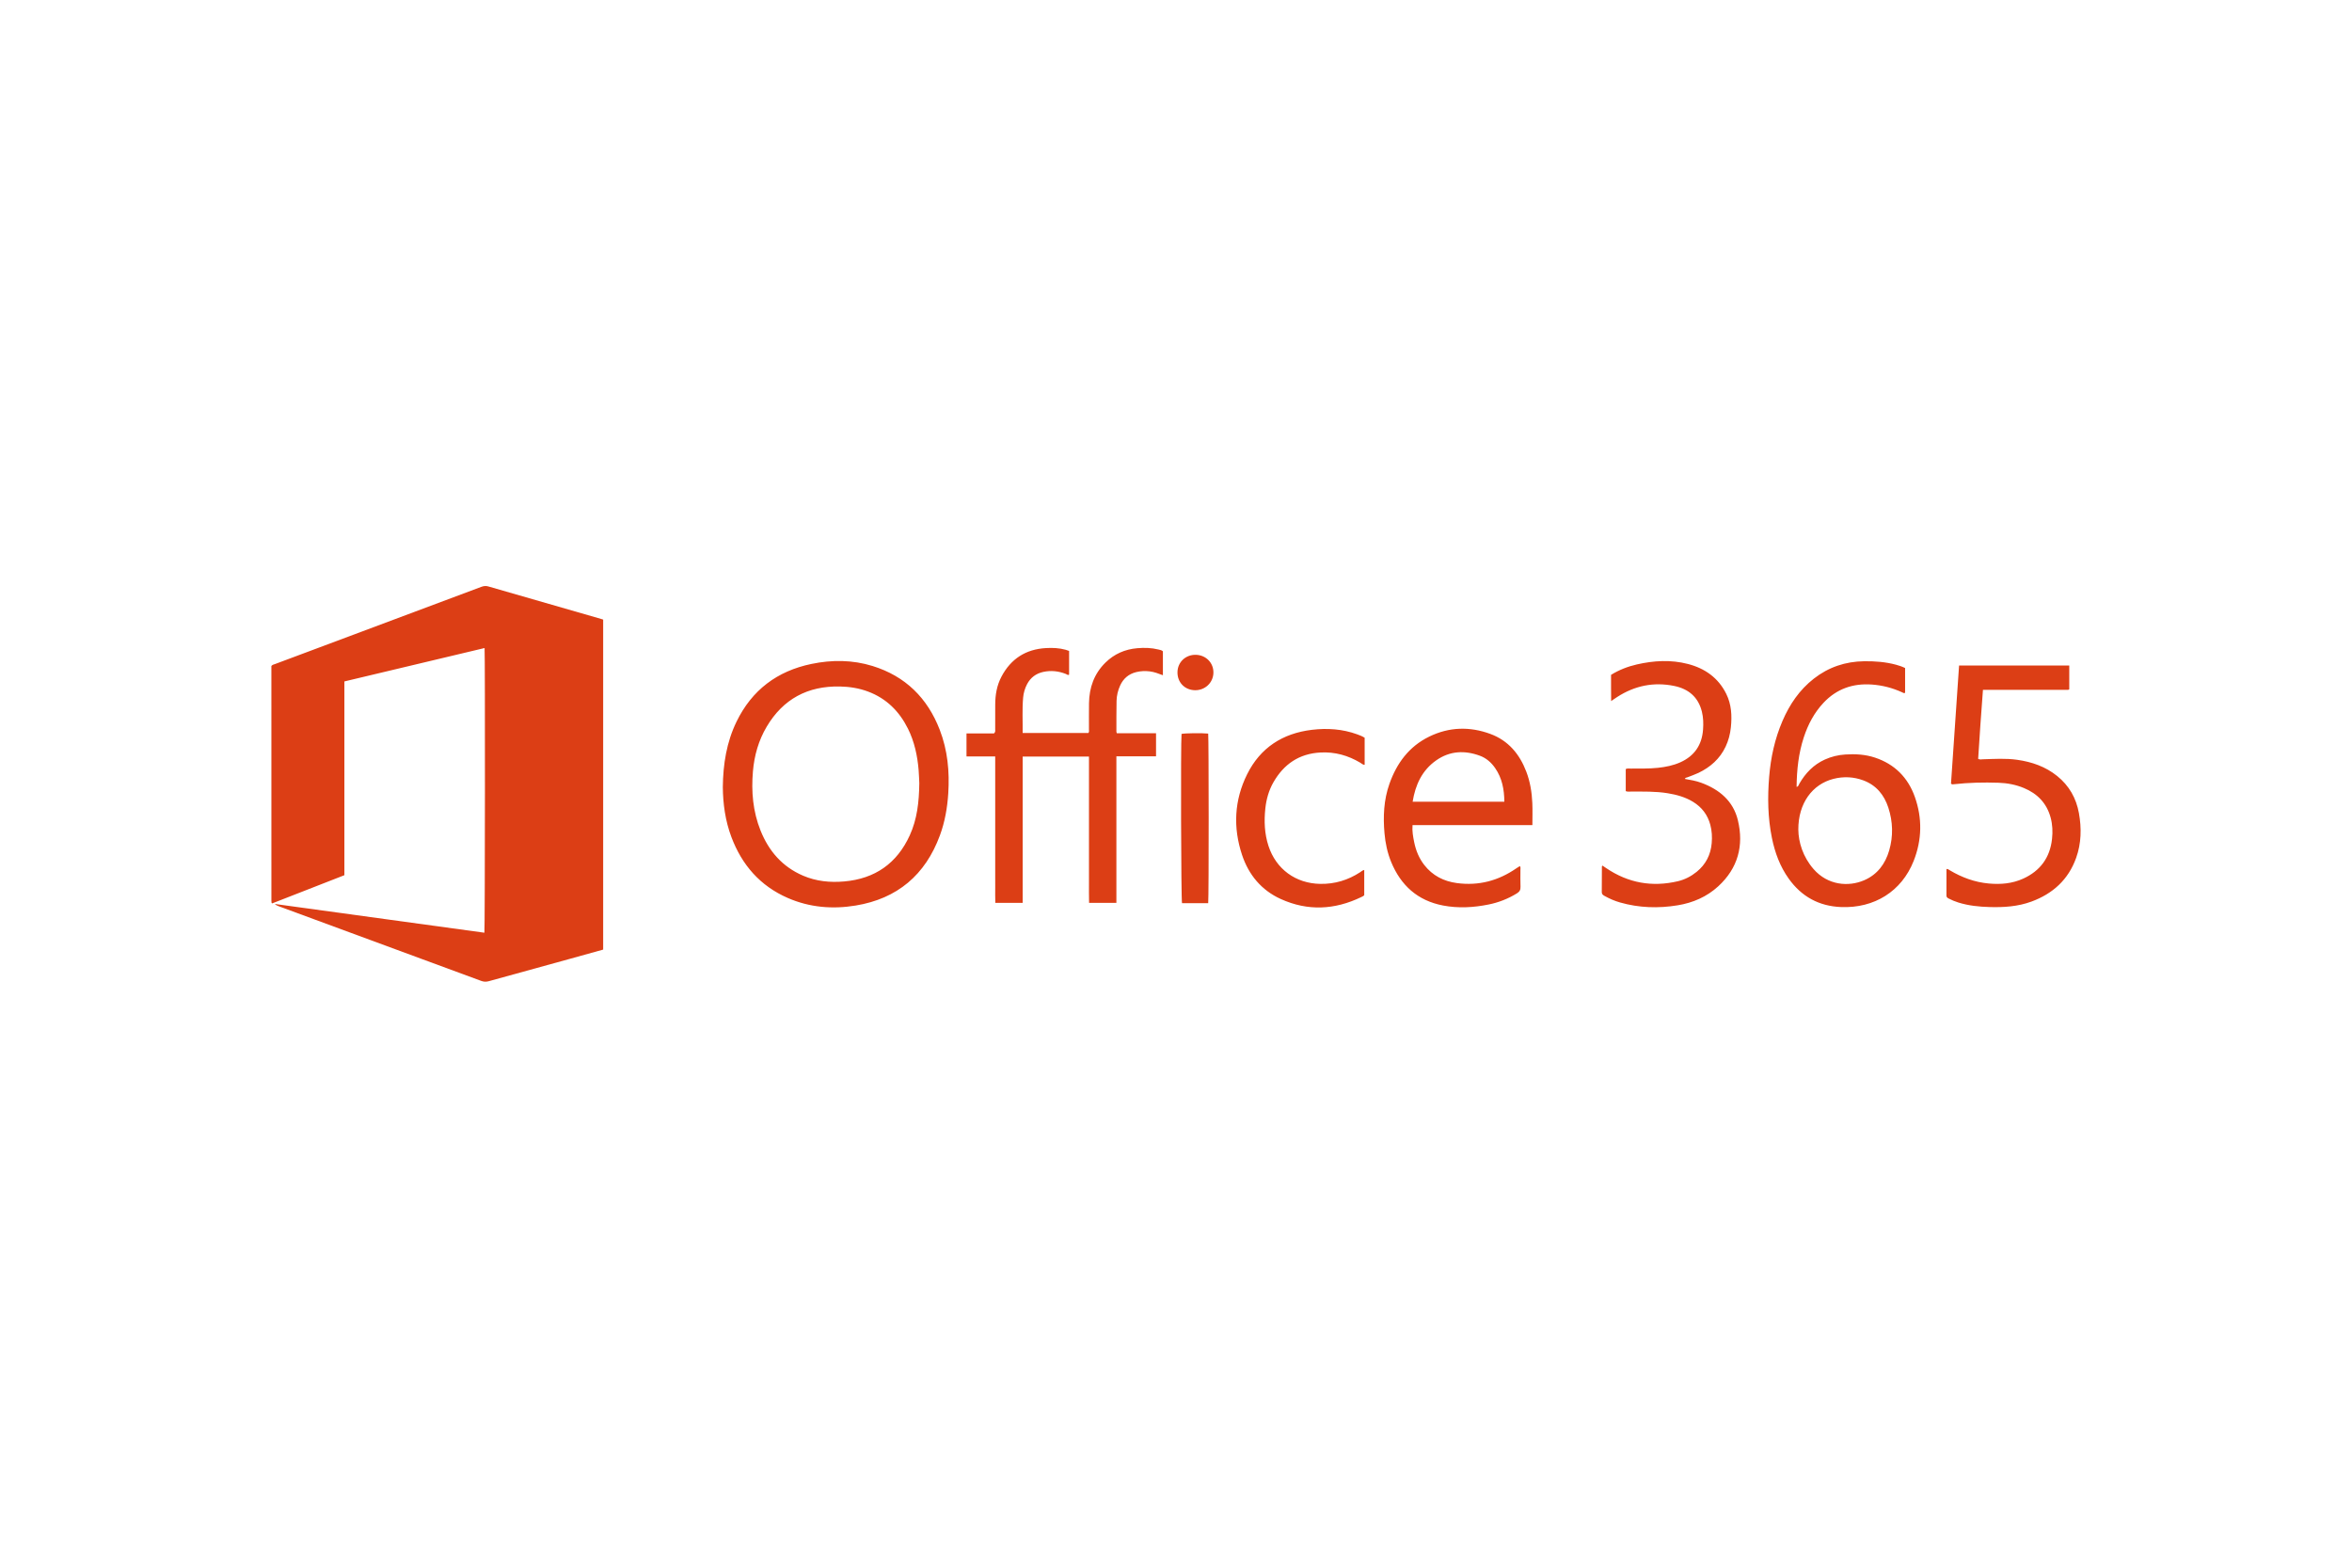
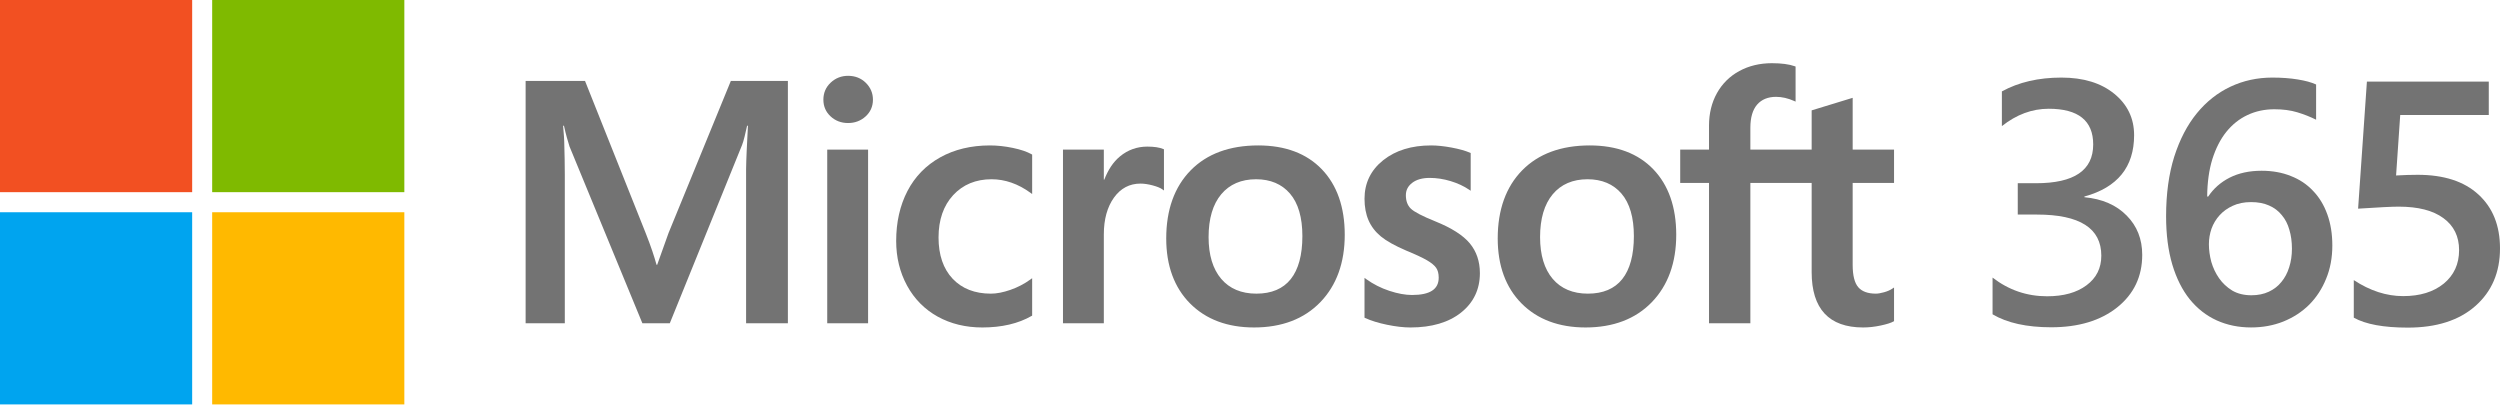
- <svg xmlns="http://www.w3.org/2000/svg" height="800" width="1200" viewBox="-140.61 -51.264 1218.617 307.582">
-   <path d="M110.369 179.675c.312-1.97.393-144.417.095-147.526-24.204 5.765-48.372 11.525-72.64 17.306V149.87A91593.888 91593.888 0 01.437 164.473c-.08-.044-.148-.069-.213-.115-.055-.04-.125-.1-.13-.155-.04-.376-.089-.752-.089-1.134C0 122.496 0 81.917 0 41.444c.557-.687 1.277-.773 1.903-1.003C37.472 27.121 73.052 13.814 108.625.494c1.232-.462 2.35-.688 3.716-.286 19.519 5.665 39.057 11.265 58.59 16.885.283.086.567.186.969.316v171.014c-5.609 1.559-11.168 3.118-16.732 4.652-14.163 3.906-28.335 7.782-42.489 11.717-1.386.386-2.598.356-3.96-.145-34.987-12.93-69.99-25.82-104.983-38.714-.69-.256-1.367-.542-1.948-1.158 36.195 4.968 72.39 9.931 108.58 14.9zm264.658-91.361h-14.875V76.392h14.263c.84-.766.602-1.494.602-2.14.024-4.252.01-8.509.015-12.765.005-5.083.85-10.001 3.243-14.533 4.883-9.23 12.589-14.189 23.05-14.786 3.434-.195 6.861-.055 10.21.878.576.16 1.137.387 1.773.607v12.338c-.676.336-1.142-.205-1.664-.412-3.79-1.498-7.675-1.92-11.664-1.068-3.791.818-6.632 2.919-8.451 6.378a18.419 18.419 0 00-2.036 6.959c-.542 6.056-.164 12.127-.253 18.334h34.064c.482-.617.297-1.248.297-1.83.02-4.562-.05-9.125.026-13.682.133-8.067 2.647-15.2 8.514-20.972 4.59-4.506 10.149-6.923 16.512-7.464 3.652-.31 7.318-.226 10.91.671.804.196 1.654.297 2.35.928v12.408c-2.315-.881-4.496-1.71-6.846-2-2.385-.29-4.729-.18-7.034.39-3.865.964-6.617 3.325-8.272 6.93-1.152 2.517-1.793 5.194-1.858 7.94-.114 5.316-.07 10.64-.084 15.96 0 .21.105.42.22.851h20.317v11.942h-20.542v75.954h-14.153c-.104-3.549-.034-7.16-.05-10.764-.01-3.57 0-7.144 0-10.713V88.39h-34.357v75.813h-14.172c-.115-2.692-.036-5.465-.05-8.232-.015-2.807-.005-5.62-.005-8.433zm-141.13 15.888c.135-11.952 1.952-23.273 7.1-33.886 7.953-16.398 21.048-26.24 38.818-29.93 10.61-2.206 21.247-2.15 31.664 1.073 17.02 5.269 28.43 16.57 34.794 33.023 4.109 10.61 5.146 21.674 4.432 32.944-.477 7.46-1.739 14.78-4.337 21.823-7.536 20.46-22.038 32.783-43.627 36.342-12.007 1.98-23.89 1.013-35.192-3.924-14.357-6.273-23.775-17.122-29.221-31.605-3.164-8.429-4.35-17.192-4.43-25.86zm101.805-2.03c-.09-1.72-.149-4.227-.352-6.723-.617-7.47-2.157-14.725-5.515-21.488-4.466-8.994-11.148-15.687-20.701-19.262-4.679-1.75-9.548-2.517-14.54-2.622-16.697-.35-29.445 6.467-37.97 20.84-4.216 7.11-6.418 14.926-7.122 23.103-.91 10.478-.026 20.786 3.928 30.673 4.273 10.693 11.317 18.825 22.067 23.433 6.802 2.912 13.935 3.624 21.273 2.983 16.015-1.4 27.356-9.37 33.999-23.925 3.795-8.317 4.803-17.2 4.933-27.013zm510.76-59.665V55.34c-.586.4-1.023-.01-1.485-.22-5.032-2.312-10.304-3.68-15.842-4.062-9.777-.667-18.177 2.262-24.938 9.456-4.829 5.138-8.034 11.23-10.215 17.873-2.731 8.302-3.646 16.885-3.74 25.708 1.029-.19 1.093-1.073 1.426-1.654 3.159-5.474 7.357-9.852 13.204-12.503 3.363-1.525 6.9-2.377 10.581-2.617 5.212-.342 10.369-.05 15.366 1.599 10.254 3.395 17.139 10.368 20.69 20.38 3.926 11.07 3.707 22.274-.625 33.209-6.23 15.732-20.363 24.566-37.62 23.87-11.457-.463-20.434-5.42-27.066-14.67-4.555-6.352-7.188-13.516-8.738-21.107-2.146-10.508-2.31-21.112-1.43-31.761.825-9.976 2.92-19.657 6.895-28.892 3.69-8.578 8.798-16.129 16.254-21.944 7.65-5.965 16.368-8.889 26.06-9.014 5.59-.065 11.12.34 16.533 1.81 1.54.421 3.061.913 4.69 1.705zm-55.326 83.724c.08 6.453 2.306 14.073 7.944 20.516 7.257 8.297 17.963 9.315 26.245 5.71 6.796-2.959 10.864-8.448 12.886-15.397 2.15-7.405 1.952-14.875-.437-22.2-2.15-6.603-6.25-11.626-12.931-14.122-5.048-1.88-10.274-2.12-15.5-.792-10.918 2.772-18.267 12.648-18.207 26.285zm79.102-23.774c1.386-20.264 2.777-40.694 4.188-61.263h57.09V53.48c-.01.014-.045.08-.1.125a.504.504 0 01-.194.115c-.144.045-.293.095-.442.095h-43.984c-.93 11.988-1.73 23.9-2.484 35.772.954.49 1.713.23 2.448.21 5.937-.17 11.878-.572 17.805.272 7.606 1.087 14.64 3.519 20.686 8.397 6.2 4.998 9.886 11.515 11.271 19.256 1.407 7.806 1.253 15.617-1.444 23.167-4.019 11.261-12.048 18.565-23.17 22.657-6.985 2.57-14.258 3.038-21.62 2.832-5.504-.151-10.945-.707-16.23-2.347a31.033 31.033 0 01-5.051-2.09c-.636-.33-1.134-.677-1.128-1.53.029-4.541.015-9.089.015-13.757.814-.059 1.256.397 1.733.678 6.234 3.704 12.892 6.176 20.159 6.838 6.165.566 12.216.066 17.9-2.537 8.811-4.03 13.839-10.868 14.897-20.55.413-3.744.26-7.45-.725-11.074-2.007-7.421-6.82-12.398-13.85-15.322-4.197-1.744-8.614-2.572-13.13-2.727-7.7-.256-15.395-.09-23.065.762-.427.05-.89.231-1.575-.266zM653.35 123.9h-62.097c-.268 3.124.274 6.02.86 8.9.879 4.29 2.499 8.281 5.217 11.77 4.296 5.52 10.07 8.463 16.919 9.38 11.242 1.505 21.456-1.198 30.735-7.615.563-.385 1.139-.742 1.715-1.103.05-.035.138-.005.229-.005.422.612.213 1.314.222 1.975.02 2.888-.089 5.78.045 8.658.085 1.67-.54 2.612-1.932 3.46a44.635 44.635 0 01-14.586 5.735c-7.839 1.59-15.748 2.025-23.621.522-13.13-2.517-21.878-10.388-26.886-22.586-1.947-4.747-2.99-9.726-3.443-14.81-.774-8.693-.397-17.302 2.549-25.644 3.79-10.728 10.155-19.37 20.597-24.475 10.328-5.05 21.039-5.34 31.729-1.389 9.304 3.44 15.126 10.449 18.594 19.538 1.997 5.234 2.88 10.704 3.12 16.259.164 3.699.034 7.409.034 11.43zm-14.53-12.108c-.054-6.352-1.158-12.227-4.76-17.427-1.996-2.877-4.57-5.168-7.863-6.386-7.914-2.929-15.618-2.567-22.659 2.365-7.362 5.165-10.81 12.674-12.235 21.448h47.517zm62.901-5.494V94.857c.914-.426 1.759-.236 2.58-.24 4.724-.046 9.452.109 14.166-.402 3.96-.431 7.836-1.199 11.487-2.827 7.367-3.29 11.25-9.024 11.823-17.016.223-3.119.149-6.236-.612-9.285-1.877-7.53-6.909-11.771-14.351-13.296-10.596-2.165-20.423-.135-29.49 5.701-.51.326-1.012.676-1.514 1.018-.433.295-.87.586-1.655 1.123-.019-2.512-.04-4.728-.05-6.944-.01-2.196 0-4.397 0-6.643 4.184-2.577 8.624-4.307 13.325-5.389 8.803-2.026 17.664-2.537 26.483-.257 8.813 2.282 15.748 7.156 19.876 15.477 2.726 5.505 3.015 11.396 2.4 17.367-.359 3.495-1.238 6.869-2.752 10.062-2.966 6.252-7.845 10.563-14 13.521-1.848.883-3.805 1.539-5.718 2.296-.471.186-1.073.131-1.411.842 2.916.507 5.798.999 8.545 2.011 9.413 3.464 16.577 9.47 18.966 19.407 3.165 13.145.035 24.872-10.163 34.237-5.942 5.45-13.096 8.548-21.01 9.847-10.049 1.65-20.035 1.347-29.88-1.465-2.867-.817-5.578-2.004-8.177-3.474-.78-.441-1.297-.907-1.287-1.925.055-4.402.04-8.808.06-13.22 0-.121.139-.24.298-.492.67.451 1.341.907 2.012 1.364 11.356 7.66 23.73 9.876 37.055 6.743 3.596-.847 6.84-2.532 9.726-4.863 4.759-3.855 7.298-8.879 7.81-14.915.273-3.189.104-6.362-.735-9.49-1.392-5.18-4.397-9.11-8.957-11.897-4.034-2.462-8.49-3.68-13.11-4.437-6.28-1.028-12.609-.843-18.932-.867-.895 0-1.819.19-2.808-.231zM566.444 78.633v14.049c-.963 0-1.544-.678-2.23-1.084-6.379-3.815-13.224-5.72-20.701-5.314-11.003.601-18.932 6.011-24.312 15.392-2.414 4.216-3.71 8.818-4.217 13.616-.696 6.552-.438 13.055 1.619 19.381 3.92 12.048 14.088 19.464 26.8 19.693 7.562.142 14.427-1.935 20.721-6.046.626-.406 1.158-.982 2.106-1.163v13.035c-.282.467-.943.717-1.544 1.013-13.74 6.643-27.715 7.35-41.695 1.007-10.034-4.551-16.627-12.528-20.065-22.84-4.738-14.233-4.049-28.407 2.653-41.863 6.82-13.687 18.326-21.146 33.517-22.977 7.98-.957 15.823-.426 23.433 2.322 1.287.466 2.57.947 3.915 1.779zm-81.064 85.72h-13.562c-.511-1.719-.71-83.138-.248-87.695 1.634-.406 10.646-.521 13.805-.175.313 1.765.354 85.429.005 87.87zM469.464 44.602c.1-5.178 4.238-9.065 9.523-8.939 5.28.126 9.24 4.211 9.096 9.38-.144 5.114-4.376 9.07-9.588 8.964-5.306-.11-9.131-4.091-9.03-9.405z" fill="#dc3e15" />
+ <svg xmlns="http://www.w3.org/2000/svg" xml:space="preserve" enable-background="new 0 0 1000 213.519" viewBox="0 0 1319.928 213.519" height="213.519" width="1319.928" y="0px" x="0px" id="Layer_2" version="1.1">
+   <defs id="defs31" />
+   <g id="g971">
+     <g id="g949">
+       <g id="g904">
+         <rect x="0" y="0.002" fill="#f25022" width="101.459" height="101.458" id="rect20" />
+         <rect y="0" x="112.022" fill="#7fba00" width="101.457" height="101.457" id="rect22" />
+         <rect x="0" y="112.062" fill="#00a4ef" width="101.457" height="101.457" id="rect24" />
+         <rect x="112.022" y="112.062" fill="#ffb900" width="101.457" height="101.457" id="rect26" />
+       </g>
+       <g id="g927">
+         <path fill="#737373" d="m 352.969,123.027 -5.995,16.775 h -0.341 c -1.071,-3.931 -2.865,-9.506 -5.675,-16.592 L 308.878,42.738 H 277.514 V 170.68 h 20.686 V 92.03 c 0,-4.854 -0.104,-10.722 -0.309,-17.435 -0.106,-3.398 -0.493,-6.119 -0.586,-8.194 h 0.455 c 1.051,4.822 2.144,8.493 2.933,10.95 l 38.467,93.329 h 14.47 l 38.181,-94.171 c 0.867,-2.147 1.784,-6.337 2.629,-10.108 h 0.454 c -0.5,9.32 -0.924,17.838 -0.98,22.978 v 81.301 h 22.066 V 42.738 h -30.119 z" id="path2" />
+         <rect x="436.754" y="78.993" fill="#737373" width="21.568" height="91.687" id="rect4" />
+         <path fill="#737373" d="m 447.76,40.028 c -3.554,0 -6.644,1.214 -9.188,3.603 -2.554,2.4 -3.849,5.428 -3.849,8.997 0,3.51 1.28,6.477 3.806,8.817 2.515,2.332 5.622,3.512 9.231,3.512 3.61,0 6.73,-1.18 9.273,-3.508 2.559,-2.344 3.855,-5.311 3.855,-8.82 0,-3.446 -1.265,-6.437 -3.753,-8.897 -2.487,-2.457 -5.642,-3.702 -9.376,-3.702" id="path6" />
+         <path fill="#737373" d="m 534.677,78.075 c -4.148,-0.858 -8.2,-1.292 -12.053,-1.292 -9.898,0 -18.722,2.12 -26.229,6.306 -7.522,4.19 -13.344,10.174 -17.295,17.787 -3.946,7.594 -5.944,16.457 -5.944,26.346 0,8.665 1.941,16.61 5.771,23.62 3.839,7.023 9.267,12.512 16.14,16.321 6.868,3.8 14.8,5.731 23.58,5.731 10.249,0 19.003,-2.049 26.016,-6.092 l 0.285,-0.166 v -19.755 l -0.907,0.66 c -3.181,2.316 -6.732,4.166 -10.551,5.493 -3.814,1.331 -7.29,2.006 -10.334,2.006 -8.463,0 -15.254,-2.649 -20.188,-7.872 -4.941,-5.228 -7.447,-12.559 -7.447,-21.798 0,-9.298 2.608,-16.829 7.761,-22.381 5.137,-5.541 11.943,-8.351 20.229,-8.351 7.094,0 13.998,2.402 20.531,7.143 l 0.907,0.657 V 81.617 l -0.29,-0.166 c -2.46,-1.375 -5.816,-2.511 -9.98,-3.376" id="path8" />
+         <path fill="#737373" d="m 605.74,77.401 c -5.417,0 -10.268,1.742 -14.424,5.172 -3.646,3.011 -6.279,7.142 -8.297,12.297 h -0.229 V 78.992 h -21.566 v 91.687 h 21.566 v -46.902 c 0,-7.976 1.81,-14.528 5.374,-19.473 3.524,-4.89 8.216,-7.369 13.95,-7.369 1.944,0 4.125,0.321 6.485,0.952 2.336,0.631 4.03,1.315 5.028,2.035 l 0.908,0.654 V 78.833 l -0.35,-0.147 c -2.006,-0.854 -4.85,-1.285 -8.447,-1.285" id="path10" />
+         <path fill="#737373" d="m 664.319,76.783 c -15.122,0 -27.129,4.43 -35.689,13.17 -8.56,8.733 -12.896,20.828 -12.896,35.946 0,14.354 4.236,25.899 12.588,34.314 8.354,8.411 19.724,12.679 33.786,12.679 14.652,0 26.426,-4.491 34.985,-13.35 8.553,-8.851 12.892,-20.823 12.892,-35.591 0,-14.586 -4.07,-26.217 -12.096,-34.57 -8.031,-8.36 -19.328,-12.598 -33.569,-12.598 m 17.147,70.598 c -4.052,5.083 -10.147,7.657 -18.122,7.657 -7.923,0 -14.174,-2.625 -18.573,-7.801 -4.429,-5.203 -6.675,-12.619 -6.675,-22.047 0,-9.718 2.246,-17.33 6.675,-22.621 4.406,-5.264 10.596,-7.93 18.398,-7.93 7.567,0 13.595,2.548 17.913,7.582 4.339,5.056 6.538,12.607 6.538,22.44 0,9.96 -2.071,17.602 -6.154,22.721" id="path12" />
+         <path fill="#737373" d="m 757.816,116.878 c -6.8,-2.731 -11.156,-4.997 -12.946,-6.729 -1.731,-1.682 -2.613,-4.055 -2.613,-7.064 0,-2.666 1.088,-4.804 3.319,-6.532 2.241,-1.739 5.367,-2.623 9.287,-2.623 3.641,0 7.363,0.574 11.062,1.701 3.694,1.125 6.946,2.634 9.659,4.479 l 0.896,0.608 V 80.778 l -0.349,-0.147 c -2.5,-1.071 -5.797,-1.991 -9.803,-2.735 -3.996,-0.738 -7.613,-1.113 -10.76,-1.113 -10.286,0 -18.792,2.63 -25.293,7.818 -6.535,5.218 -9.852,12.06 -9.852,20.342 0,4.303 0.717,8.128 2.125,11.365 1.414,3.257 3.61,6.127 6.527,8.529 2.885,2.38 7.354,4.879 13.269,7.424 4.97,2.042 8.679,3.775 11.038,5.141 2.302,1.335 3.937,2.681 4.855,3.989 0.899,1.282 1.357,3.031 1.357,5.197 0,6.165 -4.614,9.158 -14.104,9.158 -3.524,0 -7.539,-0.734 -11.938,-2.184 -4.403,-1.447 -8.517,-3.532 -12.223,-6.197 l -0.907,-0.652 v 21.023 l 0.33,0.154 c 3.092,1.424 6.984,2.629 11.578,3.576 4.59,0.949 8.749,1.429 12.359,1.429 11.165,0 20.148,-2.646 26.706,-7.861 6.597,-5.25 9.944,-12.255 9.944,-20.828 0,-6.181 -1.799,-11.481 -5.351,-15.753 -3.523,-4.239 -9.64,-8.134 -18.176,-11.572" id="path14" />
+         <path fill="#737373" d="m 839.334,76.783 c -15.121,0 -27.125,4.43 -35.688,13.17 -8.557,8.733 -12.896,20.828 -12.896,35.946 0,14.354 4.234,25.899 12.59,34.314 8.354,8.411 19.72,12.679 33.786,12.679 14.652,0 26.422,-4.491 34.981,-13.35 8.557,-8.851 12.896,-20.823 12.896,-35.591 0,-14.586 -4.07,-26.217 -12.099,-34.57 -8.03,-8.36 -19.329,-12.598 -33.57,-12.598 m 17.151,70.598 c -4.052,5.083 -10.151,7.657 -18.122,7.657 -7.923,0 -14.174,-2.625 -18.575,-7.801 -4.428,-5.203 -6.674,-12.619 -6.674,-22.047 0,-9.718 2.247,-17.33 6.677,-22.621 4.401,-5.264 10.591,-7.93 18.396,-7.93 7.565,0 13.596,2.548 17.914,7.582 4.339,5.056 6.538,12.607 6.538,22.44 0,9.96 -2.075,17.602 -6.154,22.721" id="path16" />
+         <path fill="#737373" d="M 1000,96.582 V 78.992 H 978.157 V 51.646 l -0.736,0.225 -20.514,6.279 -0.404,0.125 V 78.992 H 924.142 V 67.45 c 0,-5.373 1.203,-9.486 3.574,-12.226 2.354,-2.716 5.716,-4.093 10.001,-4.093 3.085,0 6.28,0.729 9.495,2.164 l 0.803,0.358 V 35.126 l -0.376,-0.135 c -2.996,-1.079 -7.075,-1.625 -12.131,-1.625 -6.372,0 -12.161,1.392 -17.206,4.135 -5.053,2.753 -9.026,6.682 -11.809,11.676 -2.777,4.986 -4.184,10.747 -4.184,17.122 v 12.692 h -15.21 v 17.59 h 15.21 V 170.681 H 924.142 V 96.582 h 32.361 V 143.671 c 0,19.39 9.147,29.22 27.188,29.22 2.965,0 6.088,-0.347 9.271,-1.03 3.244,-0.698 5.451,-1.396 6.751,-2.141 L 1000,169.556 V 151.796 l -0.889,0.591 c -1.18,0.793 -2.658,1.438 -4.39,1.917 -1.74,0.488 -3.189,0.732 -4.311,0.732 -4.229,0 -7.356,-1.137 -9.296,-3.384 -1.962,-2.269 -2.958,-6.231 -2.958,-11.784 V 96.582 Z" id="path18" />
+       </g>
+     </g>
+     <g id="g932">
+       <path d="m 1052.013,165.943 v -19.392 q 12.76,9.874 28.801,9.874 13.033,0 20.78,-5.782 7.838,-5.782 7.838,-15.656 0,-21.705 -33.996,-21.705 h -10.117 V 96.736 h 9.661 q 30.168,0 30.168,-20.46 0,-18.858 -23.515,-18.858 -13.124,0 -24.699,9.162 V 48.256 q 13.307,-7.294 31.444,-7.294 17.408,0 27.889,8.54 10.481,8.54 10.481,21.883 0,25.174 -26.249,32.38 v 0.356 q 14.127,1.334 22.329,9.696 8.203,8.273 8.203,20.727 0,17.168 -13.216,27.754 -13.216,10.497 -34.816,10.497 -19.413,0 -30.988,-6.85 z" style="font-style:normal;font-variant:normal;font-weight:600;font-stretch:normal;font-size:184.405px;font-family:'Segoe UI';-inkscape-font-specification:'Segoe UI Semi-Bold';fill:#737373;fill-opacity:1;stroke-width:15.367" id="path876" />
+       <path d="m 1231.404,129.65 q 0,9.607 -3.281,17.524 -3.19,7.917 -8.932,13.699 -5.742,5.693 -13.671,8.895 -7.838,3.113 -17.043,3.113 -9.843,0 -18.137,-3.736 -8.203,-3.736 -14.218,-11.119 -5.924,-7.383 -9.205,-18.325 -3.281,-11.03 -3.281,-25.53 0,-17.702 4.284,-31.401 4.375,-13.699 11.94,-22.95 7.565,-9.251 17.772,-14.055 10.208,-4.804 22.056,-4.804 7.383,0 13.398,0.979 6.106,0.979 9.752,2.669 v 18.592 q -4.648,-2.313 -9.934,-3.914 -5.286,-1.601 -12.122,-1.601 -7.656,0 -14.127,3.024 -6.471,3.024 -11.21,8.895 -4.648,5.782 -7.383,14.411 -2.643,8.54 -2.734,19.748 h 0.547 q 4.192,-6.316 11.301,-9.963 7.2,-3.647 16.861,-3.647 8.567,0 15.403,2.758 6.927,2.669 11.757,7.828 4.921,5.07 7.565,12.454 2.643,7.294 2.643,16.457 z m -21.327,1.69 q 0,-5.515 -1.367,-10.052 -1.276,-4.537 -4.01,-7.739 -2.643,-3.291 -6.745,-5.07 -4.01,-1.779 -9.479,-1.779 -5.468,0 -9.661,1.957 -4.101,1.868 -6.927,4.981 -2.825,3.113 -4.284,7.116 -1.367,4.003 -1.367,8.184 0,4.537 1.276,9.34 1.367,4.715 4.101,8.629 2.734,3.914 6.927,6.494 4.284,2.491 10.117,2.491 5.195,0 9.205,-1.868 4.01,-1.868 6.653,-5.159 2.734,-3.291 4.101,-7.739 1.458,-4.537 1.458,-9.785 z" style="font-style:normal;font-variant:normal;font-weight:600;font-stretch:normal;font-size:184.405px;font-family:'Segoe UI';-inkscape-font-specification:'Segoe UI Semi-Bold';fill:#737373;fill-opacity:1;stroke-width:15.367" id="path878" />
+       <path d="m 1242.731,167.723 v -19.837 q 12.851,8.451 26.067,8.451 13.307,0 21.418,-6.583 8.112,-6.672 8.112,-17.702 0,-10.853 -8.294,-16.901 -8.203,-6.049 -23.606,-6.049 -5.286,0 -21.418,1.067 l 4.648,-67.072 h 64.346 v 17.613 h -46.755 l -2.187,31.935 q 6.289,-0.356 11.393,-0.356 20.78,0 32.082,10.408 11.393,10.408 11.393,28.466 0,18.947 -13.033,30.423 -12.942,11.386 -35.636,11.386 -19.14,0 -28.527,-5.248 z" style="font-style:normal;font-variant:normal;font-weight:600;font-stretch:normal;font-size:184.405px;font-family:'Segoe UI';-inkscape-font-specification:'Segoe UI Semi-Bold';fill:#737373;fill-opacity:1;stroke-width:15.367" id="path880" />
+     </g>
+   </g>
</svg>
